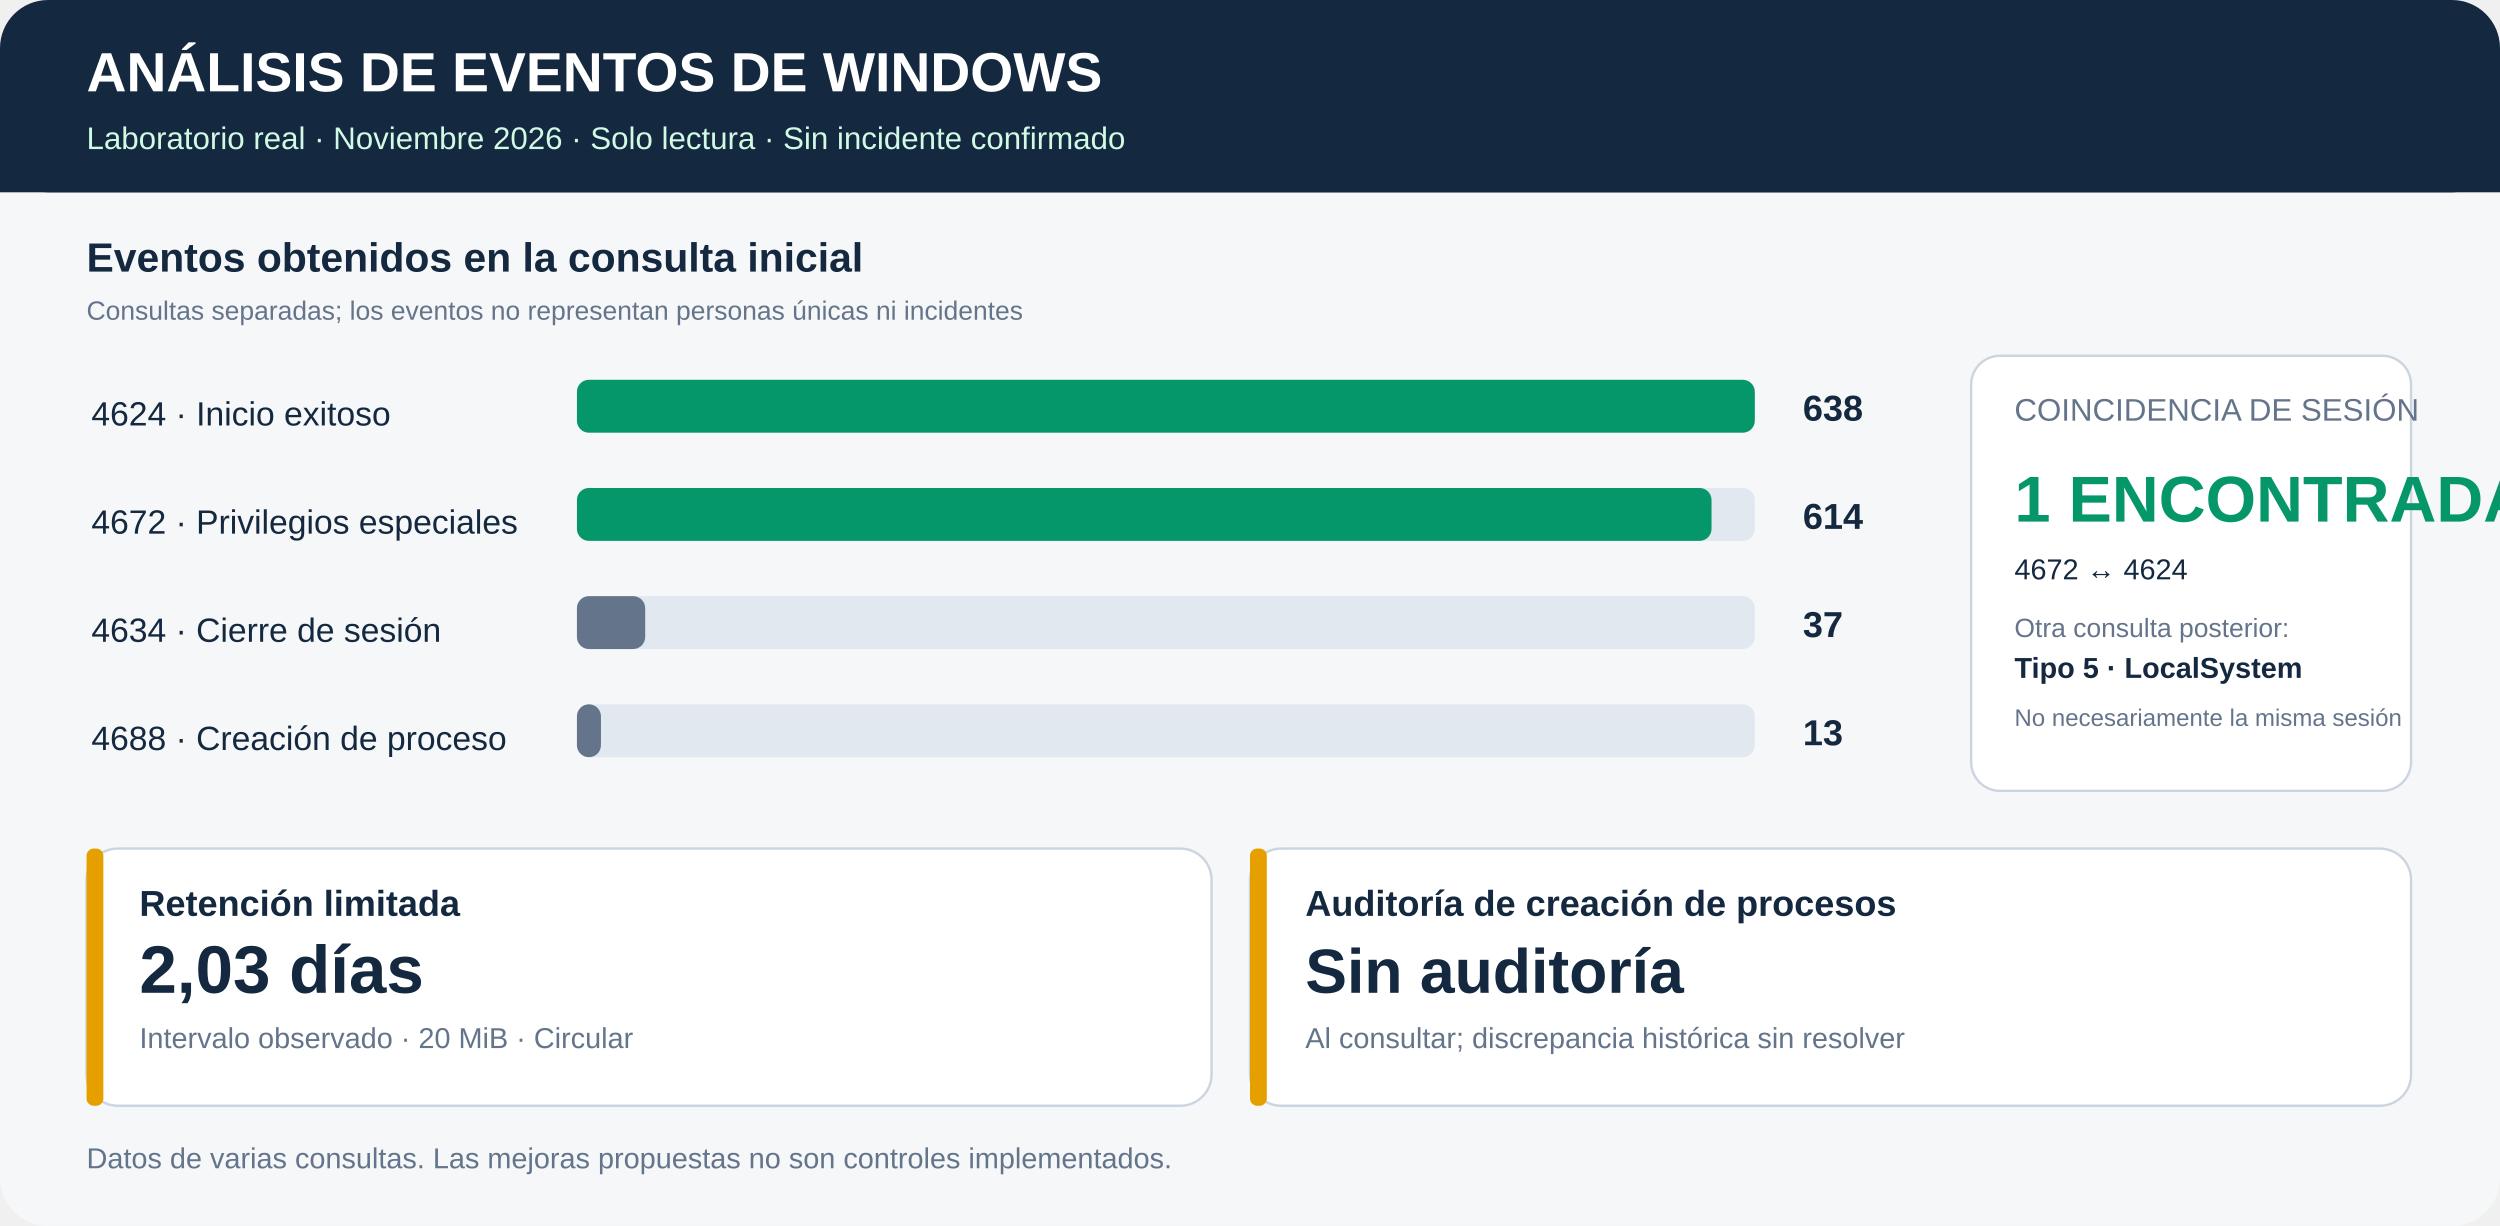
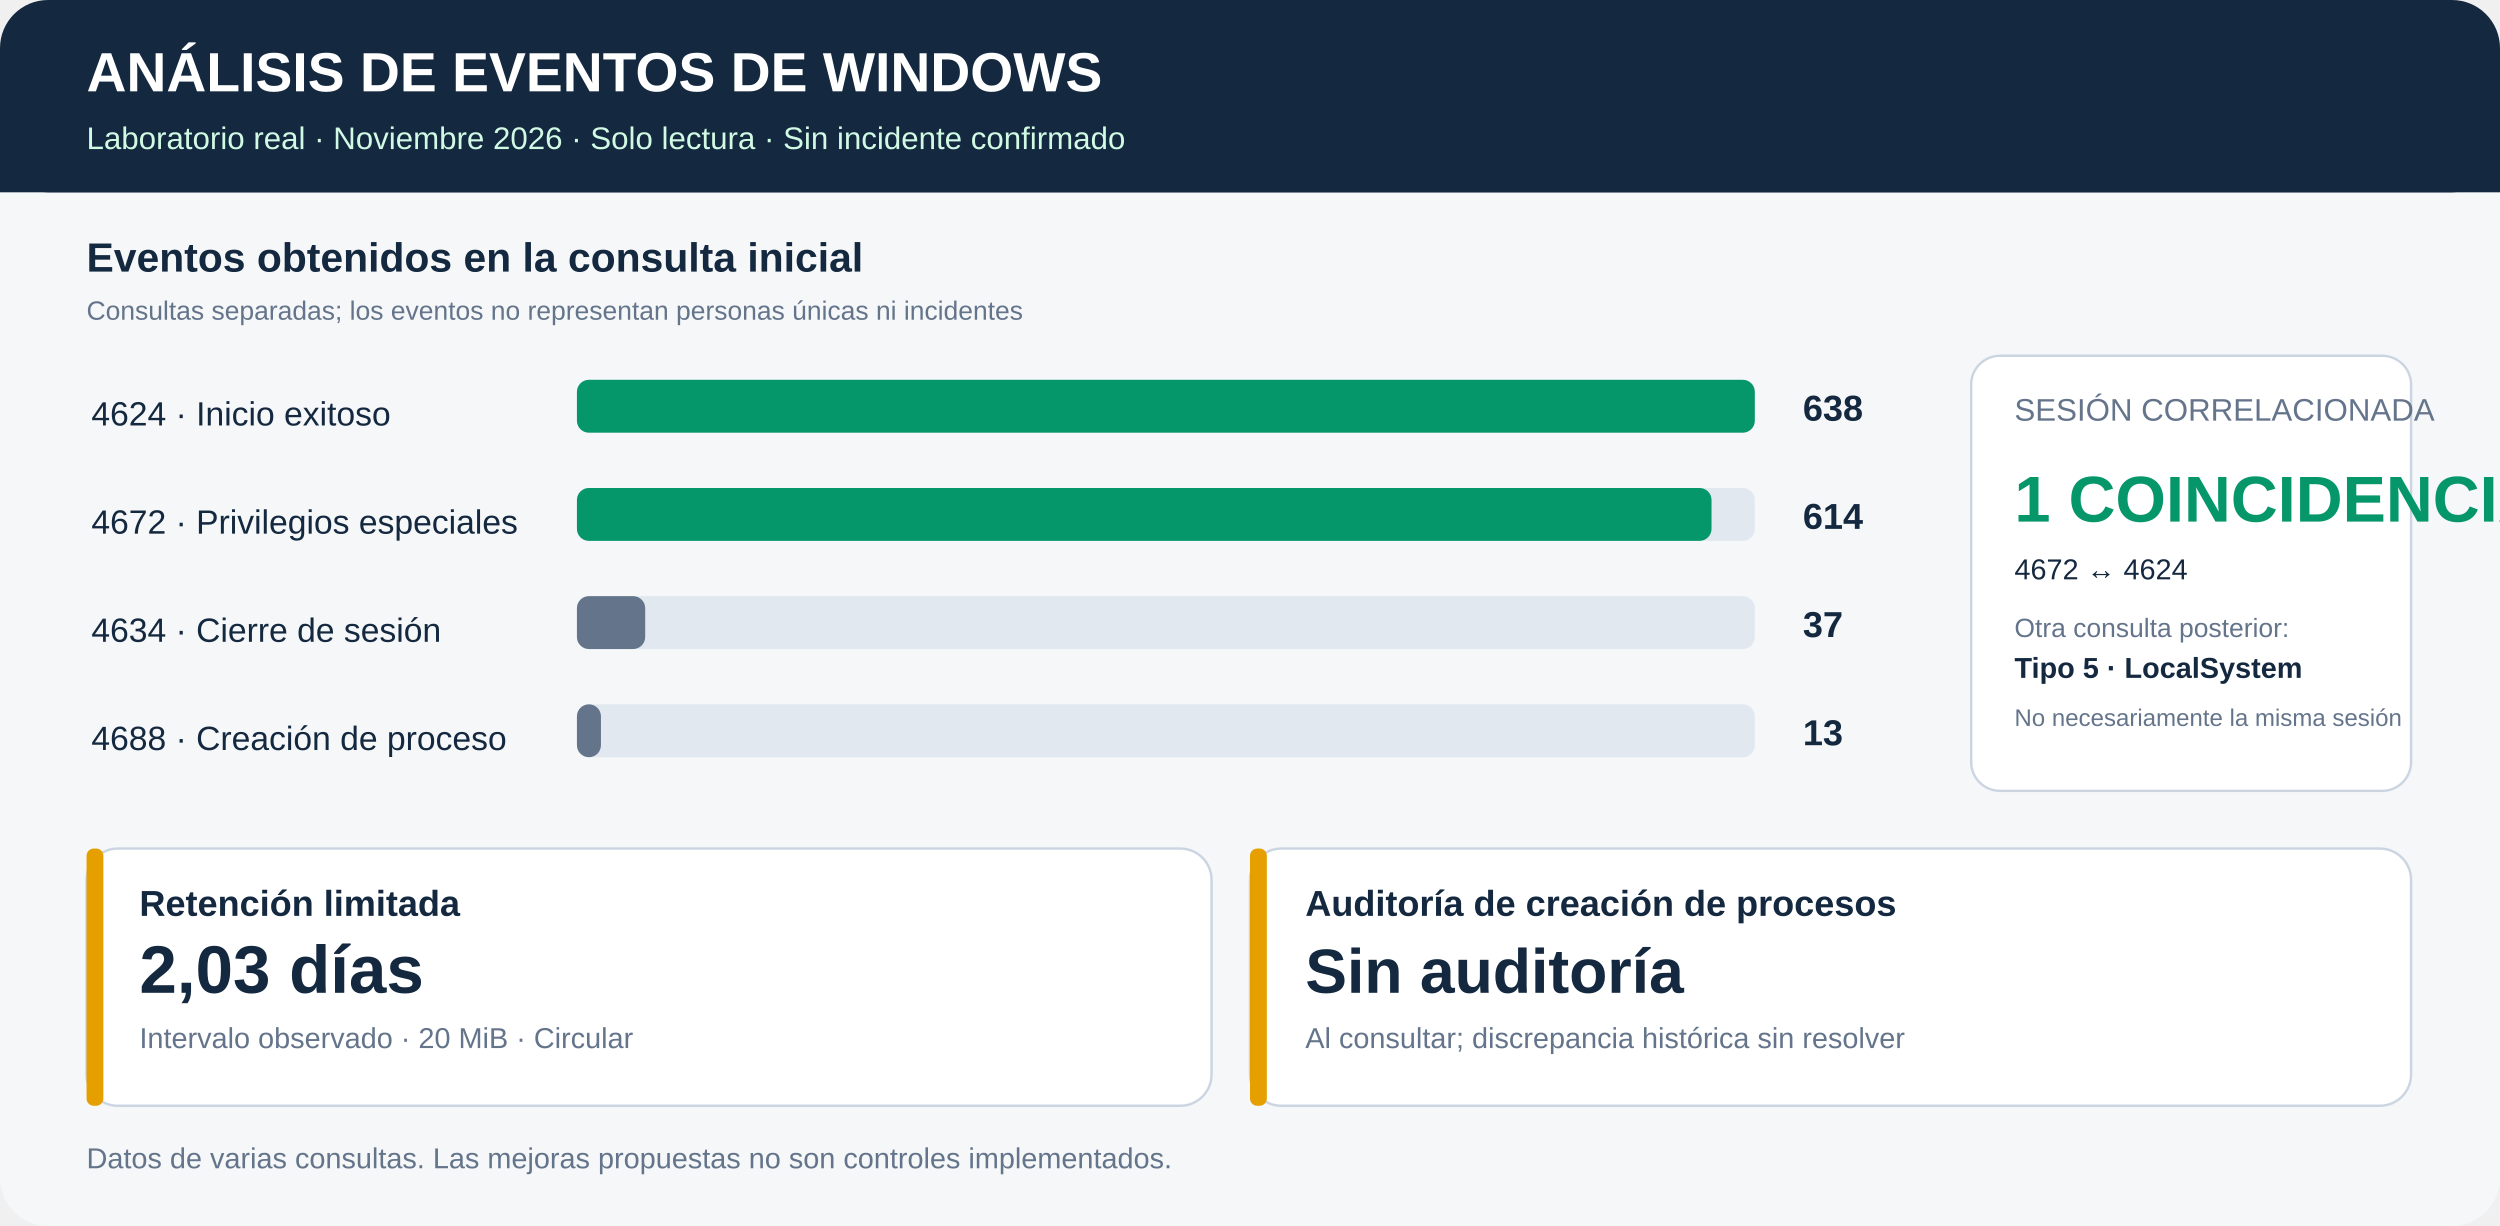
<svg xmlns="http://www.w3.org/2000/svg" width="1040" height="510" viewBox="0 0 1040 510" role="img" aria-labelledby="title desc">
  <rect width="1040" height="510" rx="20" fill="#F5F7F8" />
  <rect x="0" width="1040" height="80" rx="20" fill="#14283F" />
  <rect x="0" y="54" width="1040" height="26" fill="#14283F" />
  <text x="36" y="38" fill="#fff" font-family="Arial,Helvetica,sans-serif" font-weight="700" font-size="23">ANÁLISIS DE EVENTOS DE WINDOWS</text>
  <text x="36" y="62" fill="#D1FAE5" font-family="Arial,Helvetica,sans-serif" font-size="13">Laboratorio real · Noviembre 2026 · Solo lectura · Sin incidente confirmado</text>
  <text x="36" y="113" fill="#14283F" font-size="17" font-family="Arial,Helvetica,sans-serif" font-weight="700">Eventos obtenidos en la consulta inicial</text>
  <text x="36" y="133" fill="#64748B" font-size="11" font-family="Arial,Helvetica,sans-serif">Consultas separadas; los eventos no representan personas únicas ni incidentes</text>
  <g font-family="Arial,Helvetica,sans-serif" font-size="14" fill="#14283F">
    <text x="38" y="177">4624 · Inicio exitoso</text>
    <text x="38" y="222">4672 · Privilegios especiales</text>
    <text x="38" y="267">4634 · Cierre de sesión</text>
    <text x="38" y="312">4688 · Creación de proceso</text>
  </g>
  <g fill="#E2E8F0">
    <rect x="240" y="158" width="490" height="22" rx="5" />
    <rect x="240" y="203" width="490" height="22" rx="5" />
    <rect x="240" y="248" width="490" height="22" rx="5" />
    <rect x="240" y="293" width="490" height="22" rx="5" />
  </g>
  <g fill="#059669">
    <rect x="240" y="158" width="490" height="22" rx="5" />
    <rect x="240" y="203" width="472" height="22" rx="5" />
  </g>
  <rect x="240" y="248" width="28.4" height="22" rx="5" fill="#64748B" />
  <rect x="240" y="293" width="10" height="22" rx="5" fill="#64748B" />
  <g fill="#14283F" font-family="Arial,Helvetica,sans-serif" font-size="15" font-weight="700">
    <text x="750" y="175">638</text>
    <text x="750" y="220">614</text>
    <text x="750" y="265">37</text>
    <text x="750" y="310">13</text>
  </g>
  <rect x="820" y="148" width="183" height="181" rx="12" fill="#fff" stroke="#CBD5E1" />
-   <text x="838" y="175" fill="#64748B" font-family="Arial,Helvetica,sans-serif" font-size="13">COINCIDENCIA DE SESIÓN</text>
-   <text x="838" y="217" fill="#059669" font-family="Arial,Helvetica,sans-serif" font-size="27" font-weight="700">1 ENCONTRADA</text>
+   <text x="838" y="175" fill="#64748B" font-family="Arial,Helvetica,sans-serif" font-size="13">SESIÓN CORRELACIONADA</text>
+   <text x="838" y="217" fill="#059669" font-family="Arial,Helvetica,sans-serif" font-size="27" font-weight="700">1 COINCIDENCIA</text>
  <text x="838" y="241" fill="#14283F" font-family="Arial,Helvetica,sans-serif" font-size="12">4672 ↔ 4624</text>
  <text x="838" y="265" fill="#64748B" font-family="Arial,Helvetica,sans-serif" font-size="11">Otra consulta posterior:</text>
  <text x="838" y="282" fill="#14283F" font-family="Arial,Helvetica,sans-serif" font-size="12" font-weight="700">Tipo 5 · LocalSystem</text>
  <text x="838" y="302" fill="#64748B" font-family="Arial,Helvetica,sans-serif" font-size="10">No necesariamente la misma sesión</text>
  <rect x="36" y="353" width="468" height="107" rx="13" fill="#fff" stroke="#CBD5E1" />
  <rect x="520" y="353" width="483" height="107" rx="13" fill="#fff" stroke="#CBD5E1" />
  <rect x="36" y="353" width="7" height="107" rx="3" fill="#E5A000" />
  <rect x="520" y="353" width="7" height="107" rx="3" fill="#E5A000" />
  <text x="58" y="381" fill="#14283F" font-family="Arial,Helvetica,sans-serif" font-size="15" font-weight="700">Retención limitada</text>
  <text x="58" y="413" fill="#14283F" font-family="Arial,Helvetica,sans-serif" font-size="28" font-weight="700">2,03 días</text>
  <text x="58" y="436" fill="#64748B" font-family="Arial,Helvetica,sans-serif" font-size="12">Intervalo observado · 20 MiB · Circular</text>
  <text x="543" y="381" fill="#14283F" font-family="Arial,Helvetica,sans-serif" font-size="15" font-weight="700">Auditoría de creación de procesos</text>
  <text x="543" y="413" fill="#14283F" font-family="Arial,Helvetica,sans-serif" font-size="26" font-weight="700">Sin auditoría</text>
  <text x="543" y="436" fill="#64748B" font-family="Arial,Helvetica,sans-serif" font-size="12">Al consultar; discrepancia histórica sin resolver</text>
  <text x="36" y="486" fill="#64748B" font-family="Arial,Helvetica,sans-serif" font-size="12">Datos de varias consultas. Las mejoras propuestas no son controles implementados.</text>
</svg>
